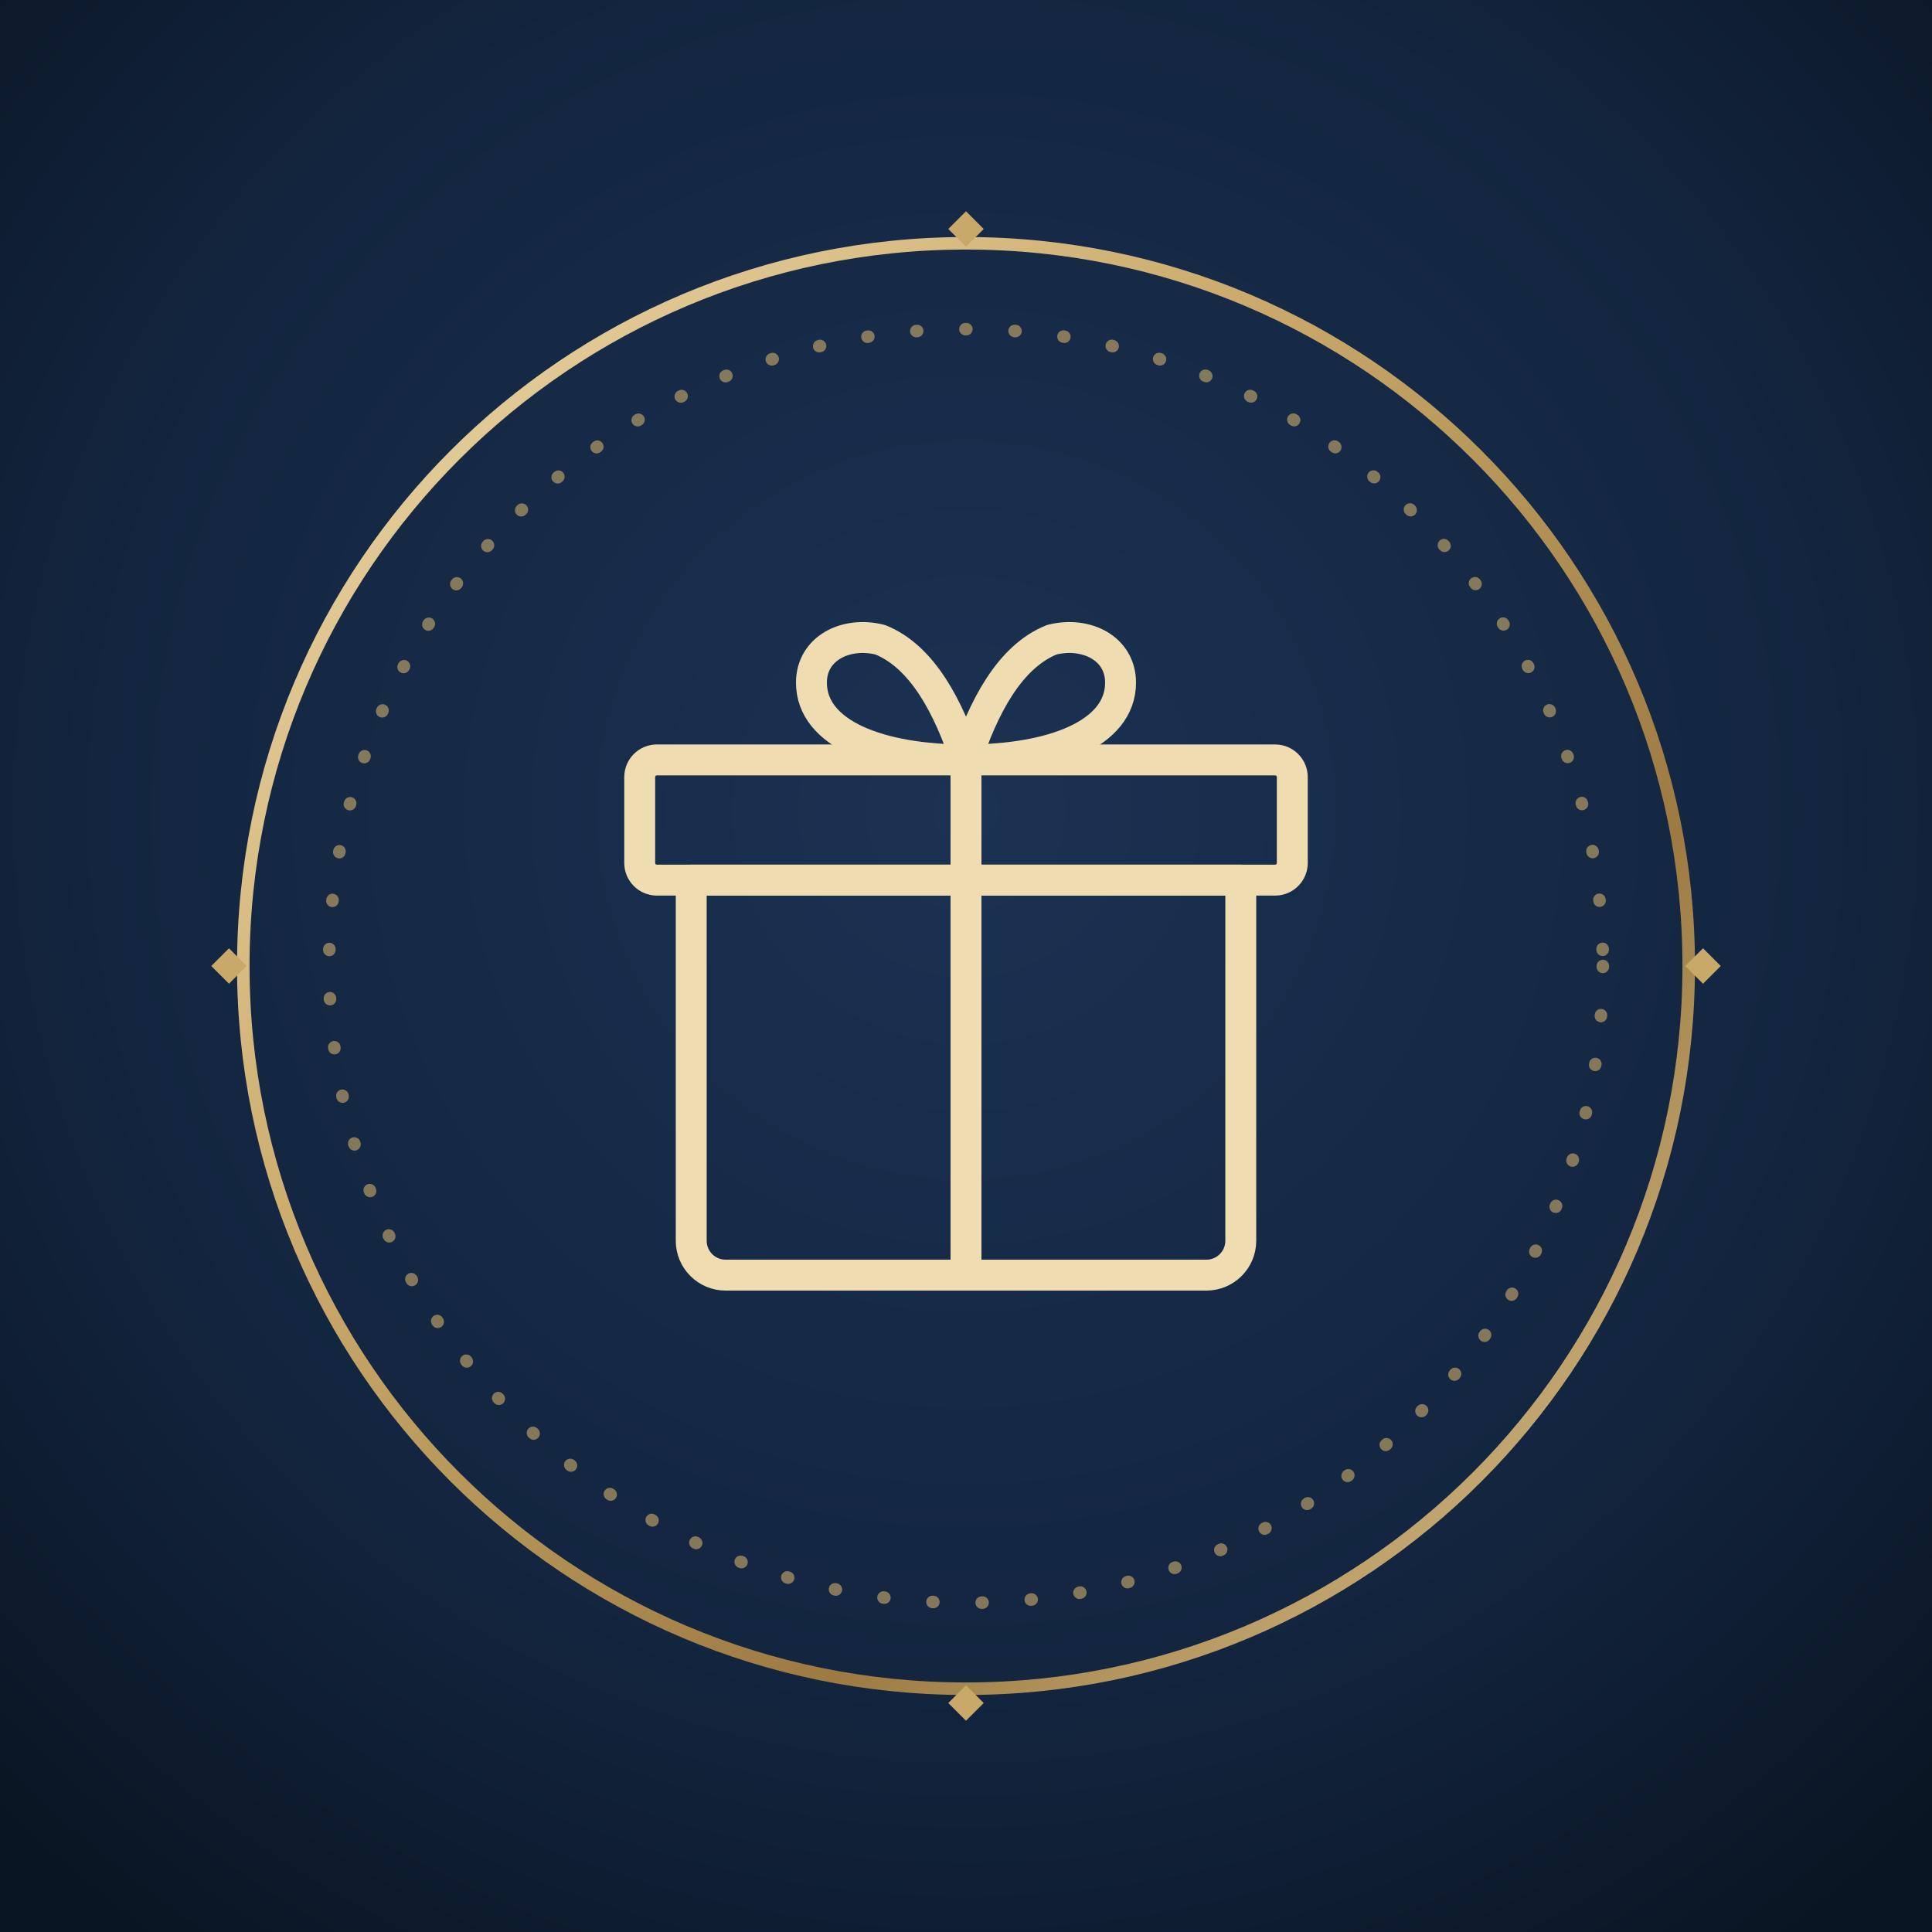
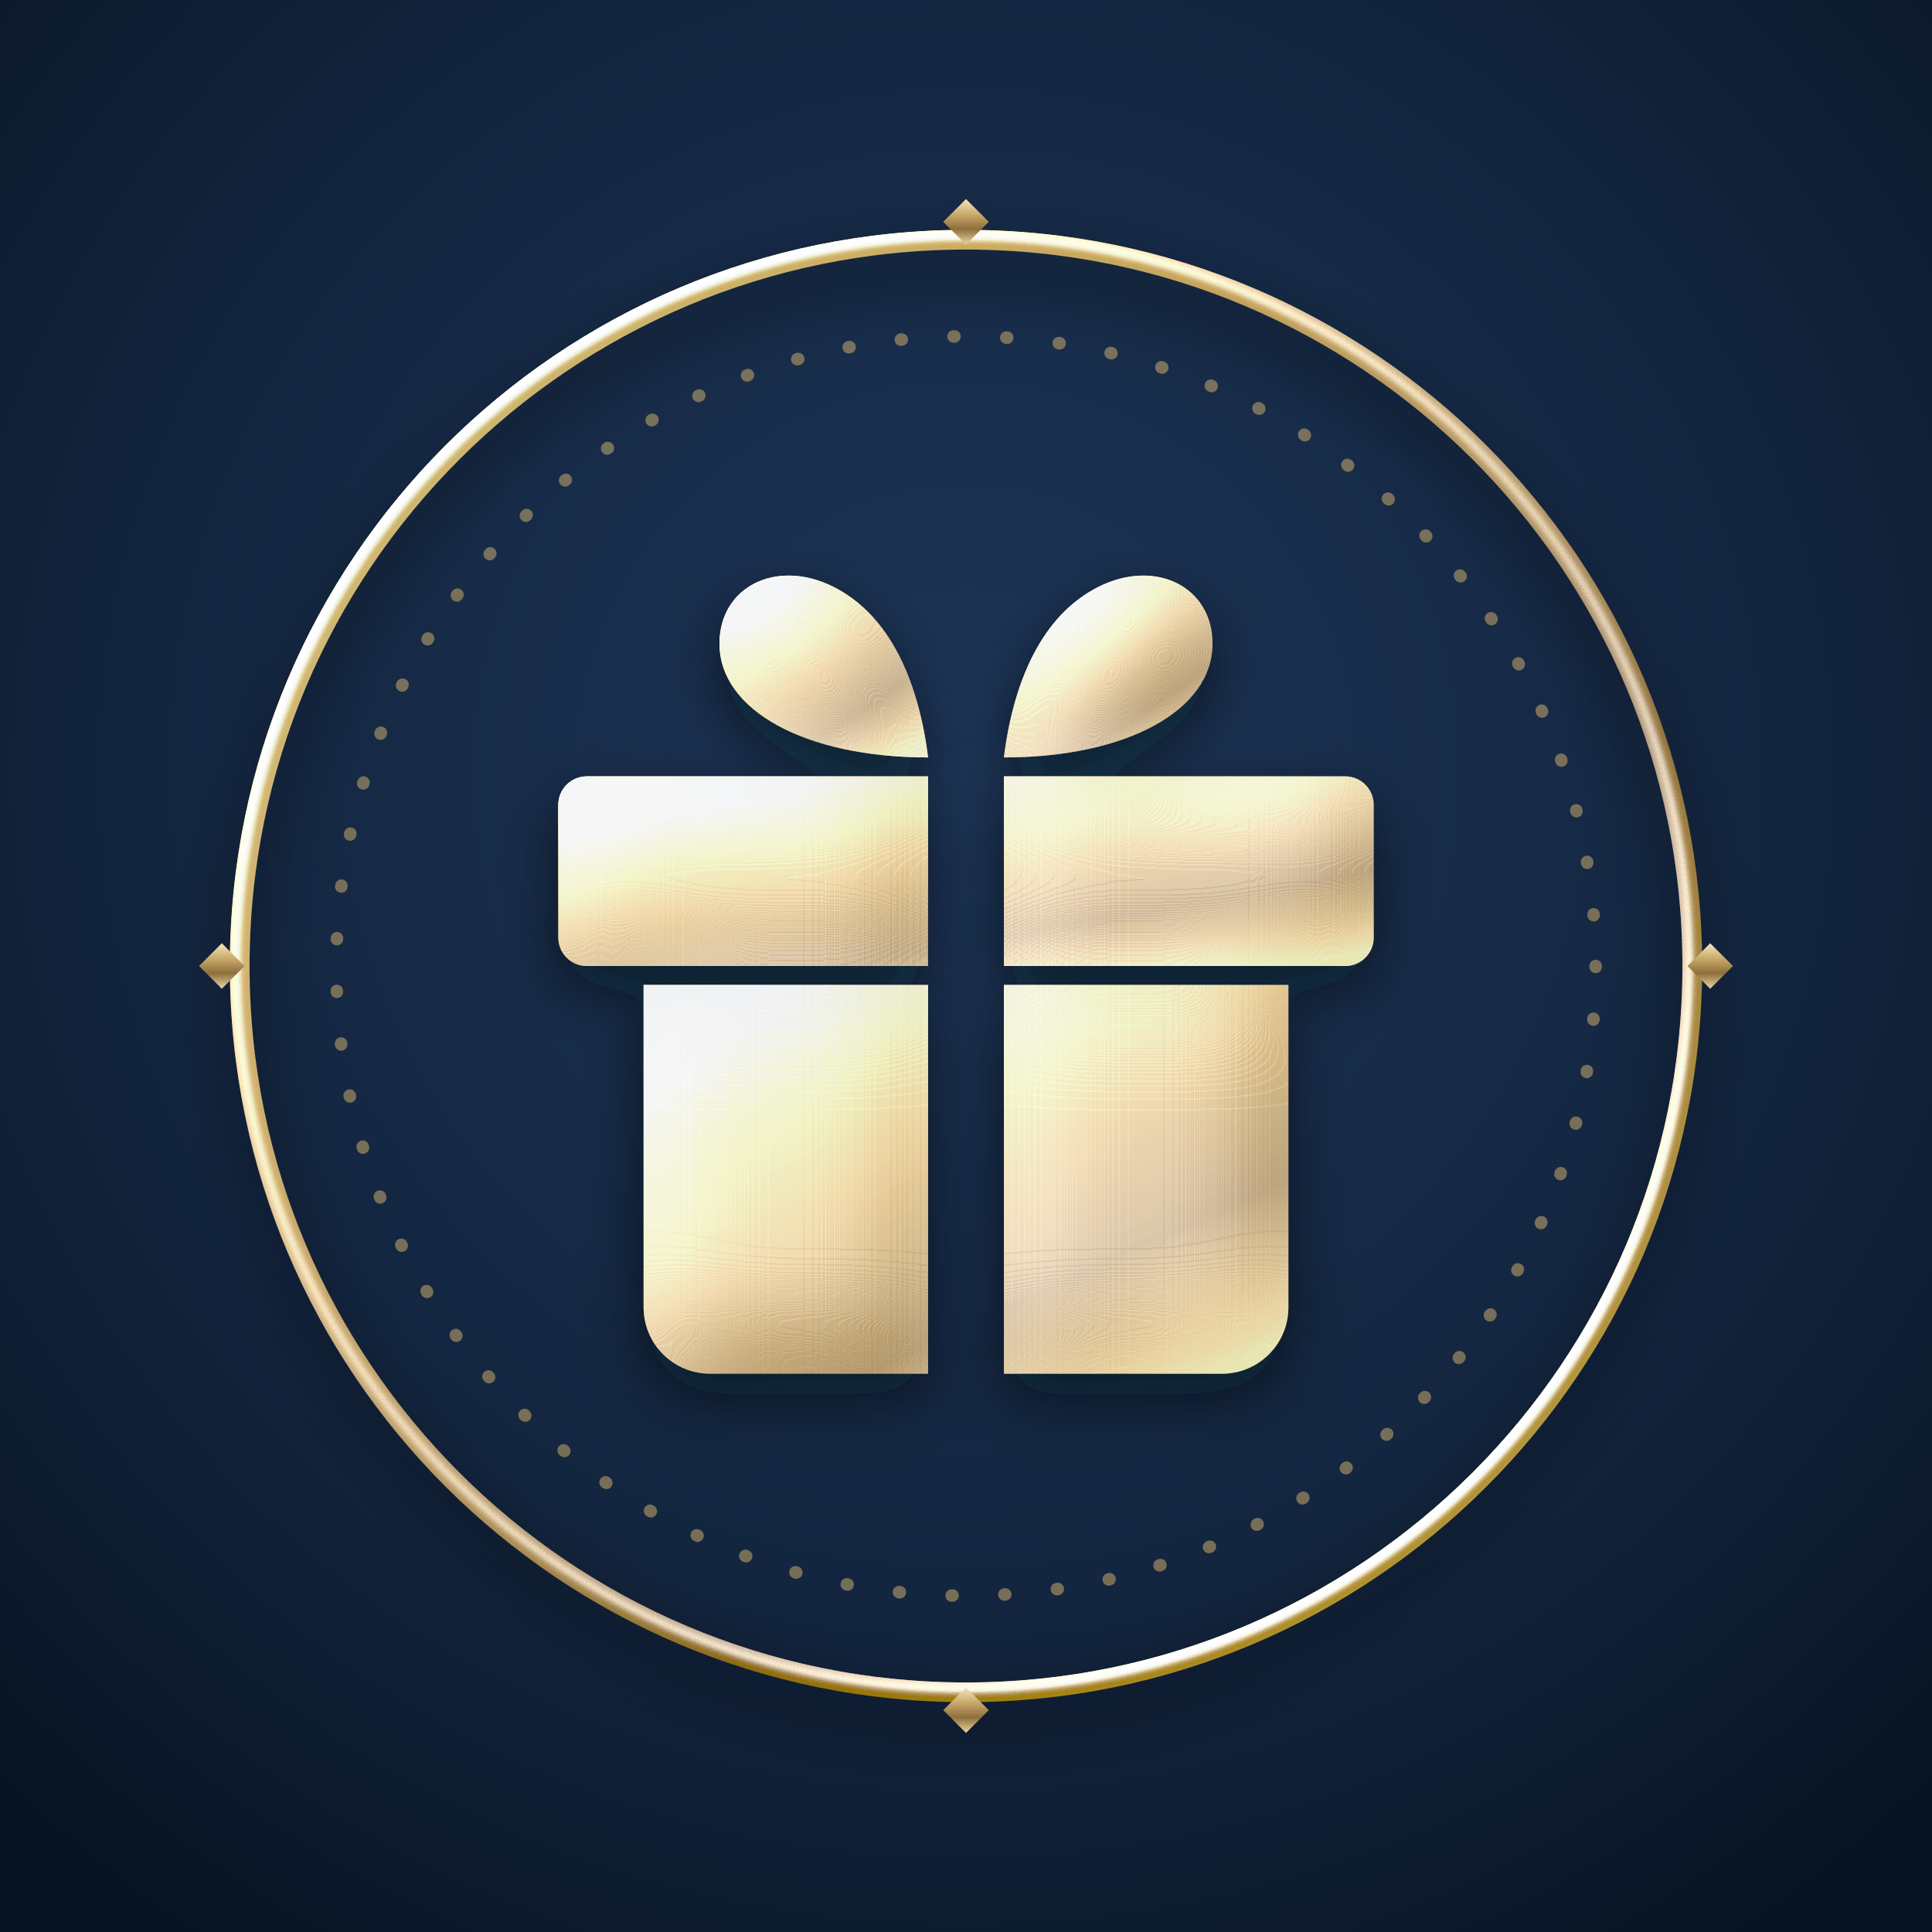
<svg xmlns="http://www.w3.org/2000/svg" width="1080" height="1080" viewBox="0 0 1080 1080">
  <defs>
-     <radialGradient id="fondo" cx="50%" cy="42%" r="72%">
-       <stop offset="0%" stop-color="#1B3253" />
-       <stop offset="62%" stop-color="#13253F" />
-       <stop offset="100%" stop-color="#0A1523" />
+     <radialGradient id="fondo" cx="50%" cy="40%" r="74%">
+       <stop offset="0%" stop-color="#1D3557" />
+       <stop offset="58%" stop-color="#13253F" />
+       <stop offset="100%" stop-color="#081321" />
    </radialGradient>
-     <linearGradient id="oro" x1="0" y1="0" x2="1" y2="1">
-       <stop offset="0%" stop-color="#F0DDB0" />
-       <stop offset="38%" stop-color="#C9A96A" />
-       <stop offset="70%" stop-color="#9C7A42" />
-       <stop offset="100%" stop-color="#E4CE9B" />
+     <linearGradient id="oroPieza" x1="0.12" y1="0" x2="0.88" y2="1">
+       <stop offset="0%" stop-color="#FCF2D6" />
+       <stop offset="24%" stop-color="#E0C489" />
+       <stop offset="52%" stop-color="#B08F49" />
+       <stop offset="74%" stop-color="#8A6A36" />
+       <stop offset="100%" stop-color="#E8D3A0" />
    </linearGradient>
+     <linearGradient id="oroAro" x1="0" y1="0" x2="1" y2="1">
+       <stop offset="0%" stop-color="#F6E7BE" />
+       <stop offset="34%" stop-color="#C9A96A" />
+       <stop offset="66%" stop-color="#8E6F3C" />
+       <stop offset="100%" stop-color="#EBD7A6" />
+     </linearGradient>
+     <filter id="bisel" x="-40%" y="-40%" width="180%" height="180%">
+       <feGaussianBlur in="SourceAlpha" stdDeviation="5.5" result="desenfoque" />
+       <feSpecularLighting in="desenfoque" surfaceScale="9" specularConstant="1.15" specularExponent="17" lighting-color="#FFF8E8" result="luz">
+         <feDistantLight azimuth="232" elevation="54" />
+       </feSpecularLighting>
+       <feComposite in="luz" in2="SourceAlpha" operator="in" result="luzRecortada" />
+       <feComposite in="SourceGraphic" in2="luzRecortada" operator="arithmetic" k1="0" k2="1" k3="1" k4="0" result="iluminado" />
+       <feSpecularLighting in="desenfoque" surfaceScale="9" specularConstant="0.95" specularExponent="17" lighting-color="#0A1A33" result="sombra">
+         <feDistantLight azimuth="52" elevation="54" />
+       </feSpecularLighting>
+       <feComposite in="sombra" in2="SourceAlpha" operator="in" result="sombraRecortada" />
+       <feComposite in="iluminado" in2="sombraRecortada" operator="arithmetic" k1="0" k2="1" k3="-1" k4="0" />
+     </filter>
+     <filter id="proyectada" x="-40%" y="-40%" width="180%" height="180%">
+       <feDropShadow dx="0" dy="14" stdDeviation="16" flood-color="#040B15" flood-opacity="0.62" />
+     </filter>
  </defs>
  <rect width="1080" height="1080" fill="url(#fondo)" />
-   <circle cx="540" cy="540" r="404" fill="none" stroke="url(#oro)" stroke-width="7" />
-   <circle cx="540" cy="540" r="356" fill="none" stroke="#C9A96A" stroke-opacity=".62" stroke-width="7" stroke-linecap="round" stroke-dasharray="0.5 27" />
-   <g fill="#C9A96A">
-     <rect x="533" y="121" width="14" height="14" transform="rotate(45 540 128)" />
-     <rect x="533" y="945" width="14" height="14" transform="rotate(45 540 952)" />
-     <rect x="121" y="533" width="14" height="14" transform="rotate(45 128 540)" />
-     <rect x="945" y="533" width="14" height="14" transform="rotate(45 952 540)" />
+   <g filter="url(#proyectada)">
+     <circle cx="540" cy="540" r="406" fill="none" stroke="url(#oroAro)" stroke-width="11" filter="url(#bisel)" />
  </g>
-   <g transform="translate(300 300) scale(4.8)" color="#EFDCB0" fill="none" stroke="#EFDCB0" stroke-width="3.6" stroke-linecap="round" stroke-linejoin="round">
-     <path d="M18 40 h64 v42 a4 4 0 0 1 -4 4 h-56 a4 4 0 0 1 -4 -4 z" />
-     <path d="M14 26 h72 a2 2 0 0 1 2 2 v10 a2 2 0 0 1 -2 2 h-72 a2 2 0 0 1 -2 -2 v-10 a2 2 0 0 1 2 -2 z" />
-     <path d="M50 26 v60" />
-     <path d="M50 26 c-10 0 -18 -3 -18 -9 c0 -4 4 -6 8 -5 c5 2 8 8 10 14 z" />
-     <path d="M50 26 c10 0 18 -3 18 -9 c0 -4 -4 -6 -8 -5 c-5 2 -8 8 -10 14 z" />
+   <circle cx="540" cy="540" r="352" fill="none" stroke="#C9A96A" stroke-opacity=".55" stroke-width="7" stroke-linecap="round" stroke-dasharray="0.5 29" />
+   <g fill="url(#oroAro)">
+     <rect x="531" y="115" width="18" height="18" transform="rotate(45 540 124)" />
+     <rect x="531" y="947" width="18" height="18" transform="rotate(45 540 956)" />
+     <rect x="115" y="531" width="18" height="18" transform="rotate(45 124 540)" />
+     <rect x="947" y="531" width="18" height="18" transform="rotate(45 956 540)" />
+   </g>
+   <g filter="url(#proyectada)">
+     <g transform="translate(275 275) scale(5.3)" fill="url(#oroPieza)" filter="url(#bisel)">
+       <path d="M46 28 c-13 0 -22 -5 -22 -12 c0 -6 6 -9 12 -6 c6 3 9 10 10 18 z" />
+       <path d="M54 28 c13 0 22 -5 22 -12 c0 -6 -6 -9 -12 -6 c-6 3 -9 10 -10 18 z" />
+       <path fill-rule="evenodd" d="     M10 30 h80 a3 3 0 0 1 3 3 v14 a3 3 0 0 1 -3 3 h-80 a3 3 0 0 1 -3 -3 v-14 a3 3 0 0 1 3 -3 z     M46 30 h8 v20 h-8 z   " />
+       <path fill-rule="evenodd" d="     M16 52 h68 v34 a7 7 0 0 1 -7 7 h-54 a7 7 0 0 1 -7 -7 z     M46 52 h8 v41 h-8 z   " />
+     </g>
  </g>
</svg>
